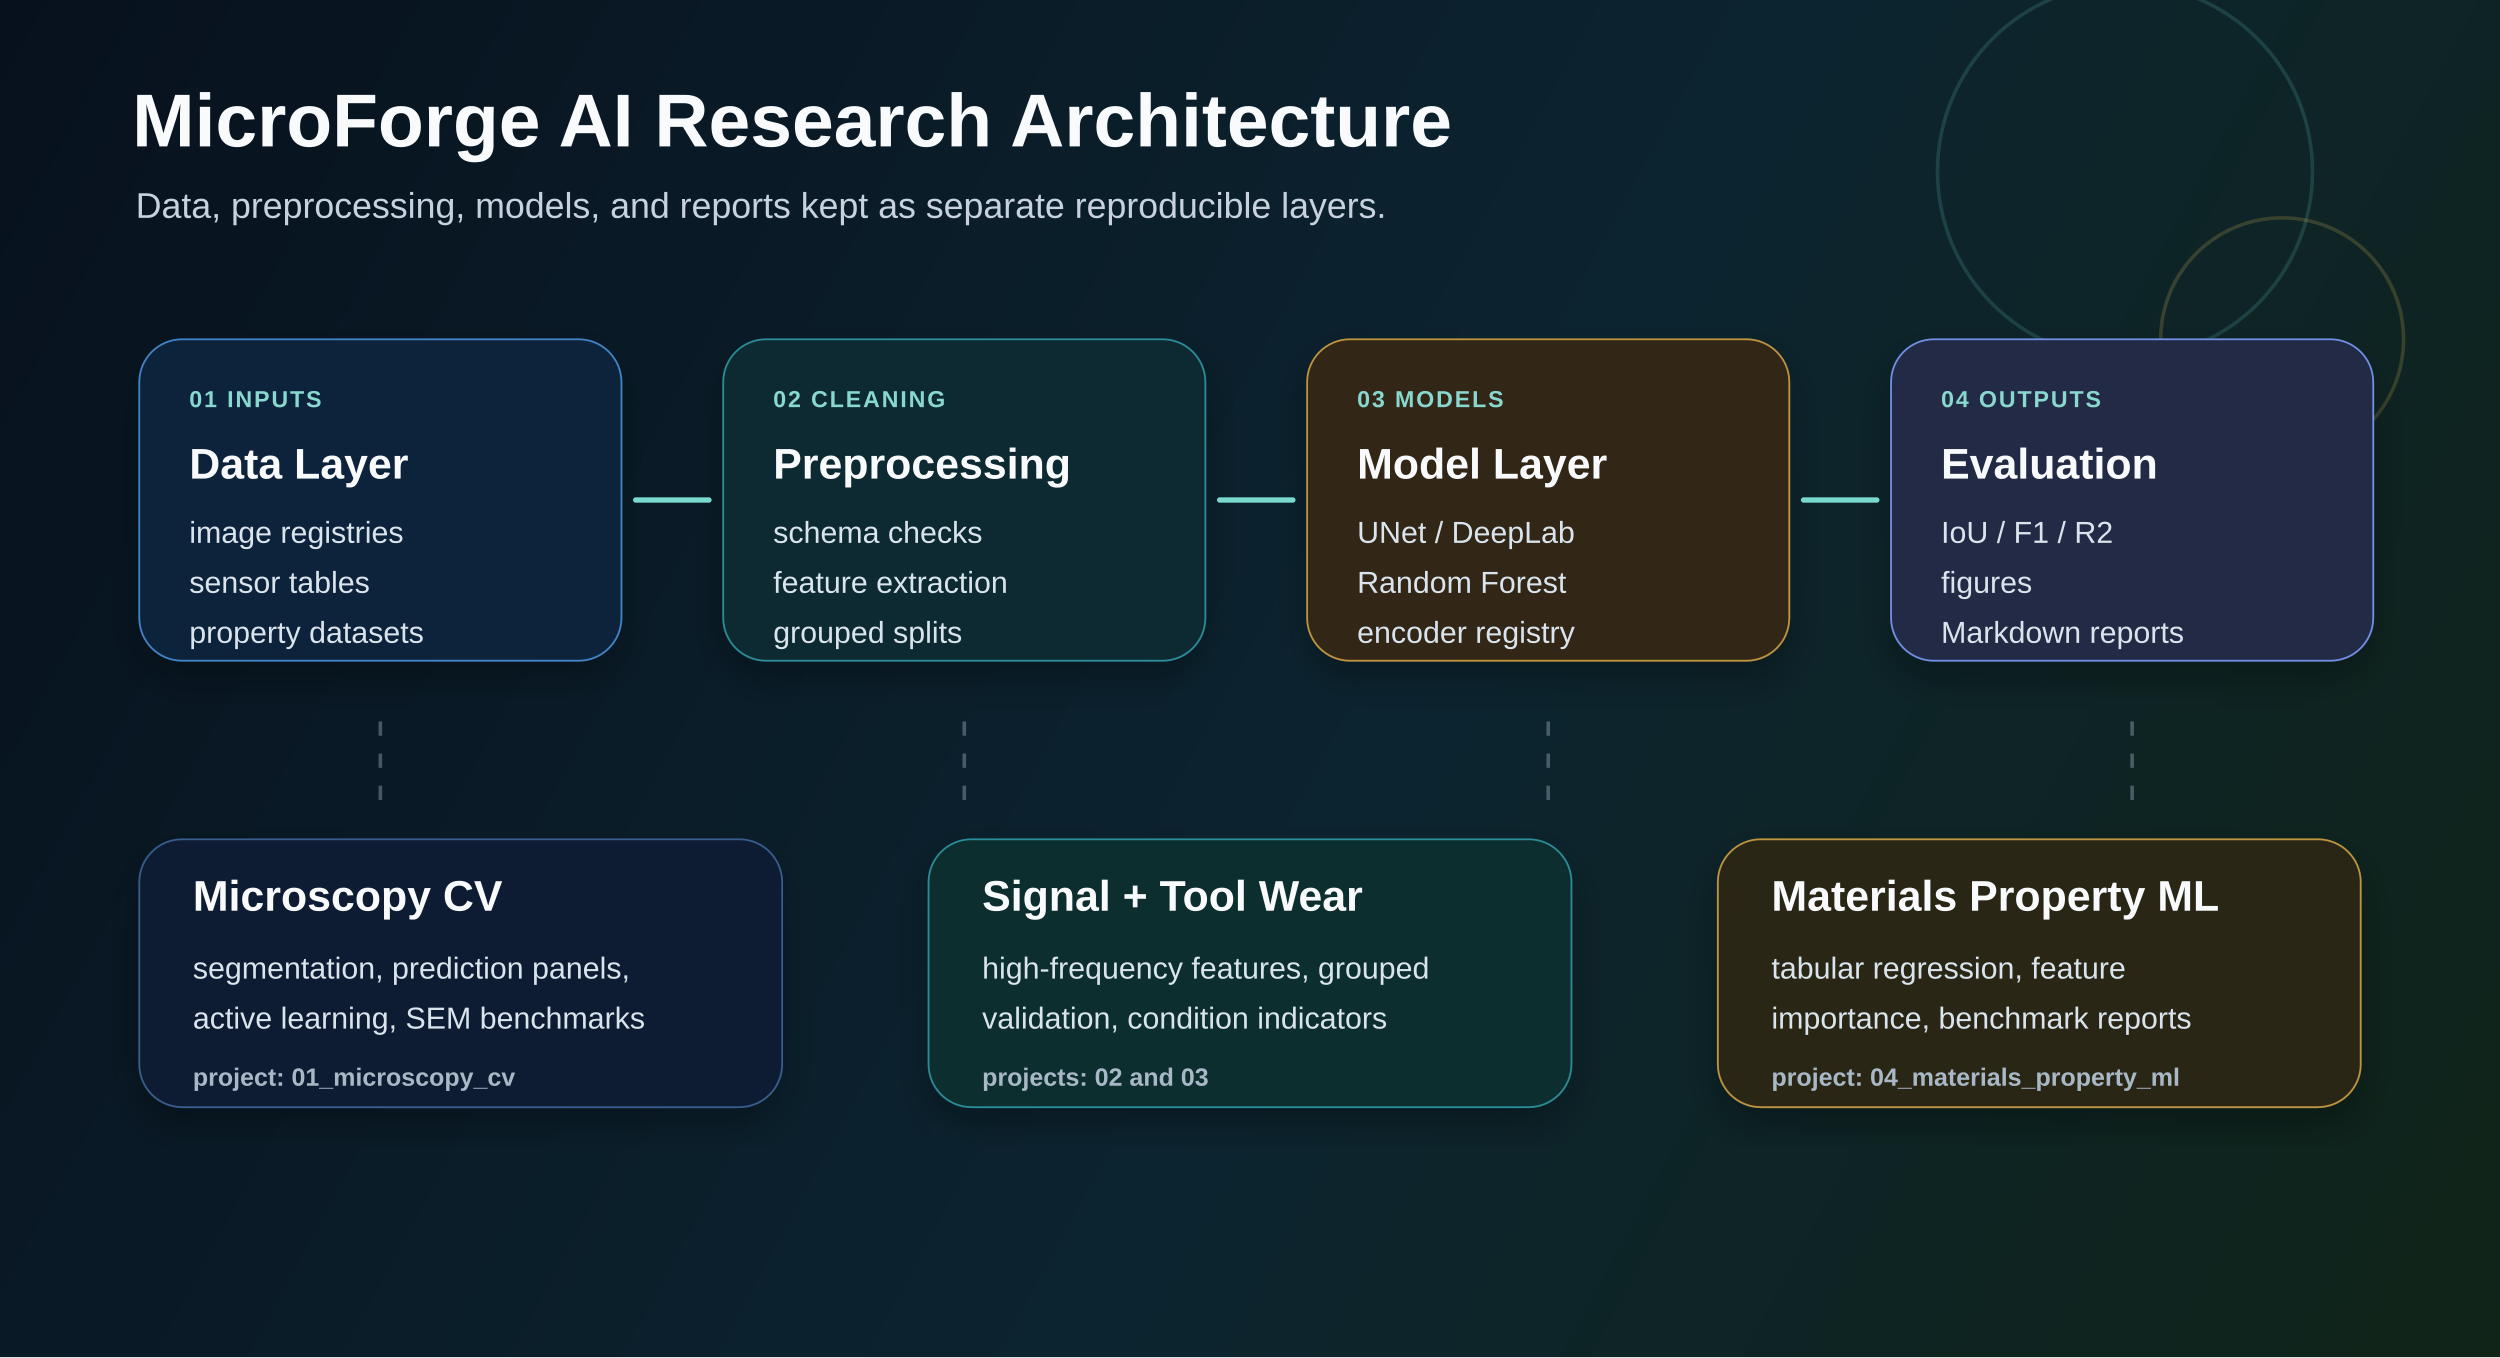
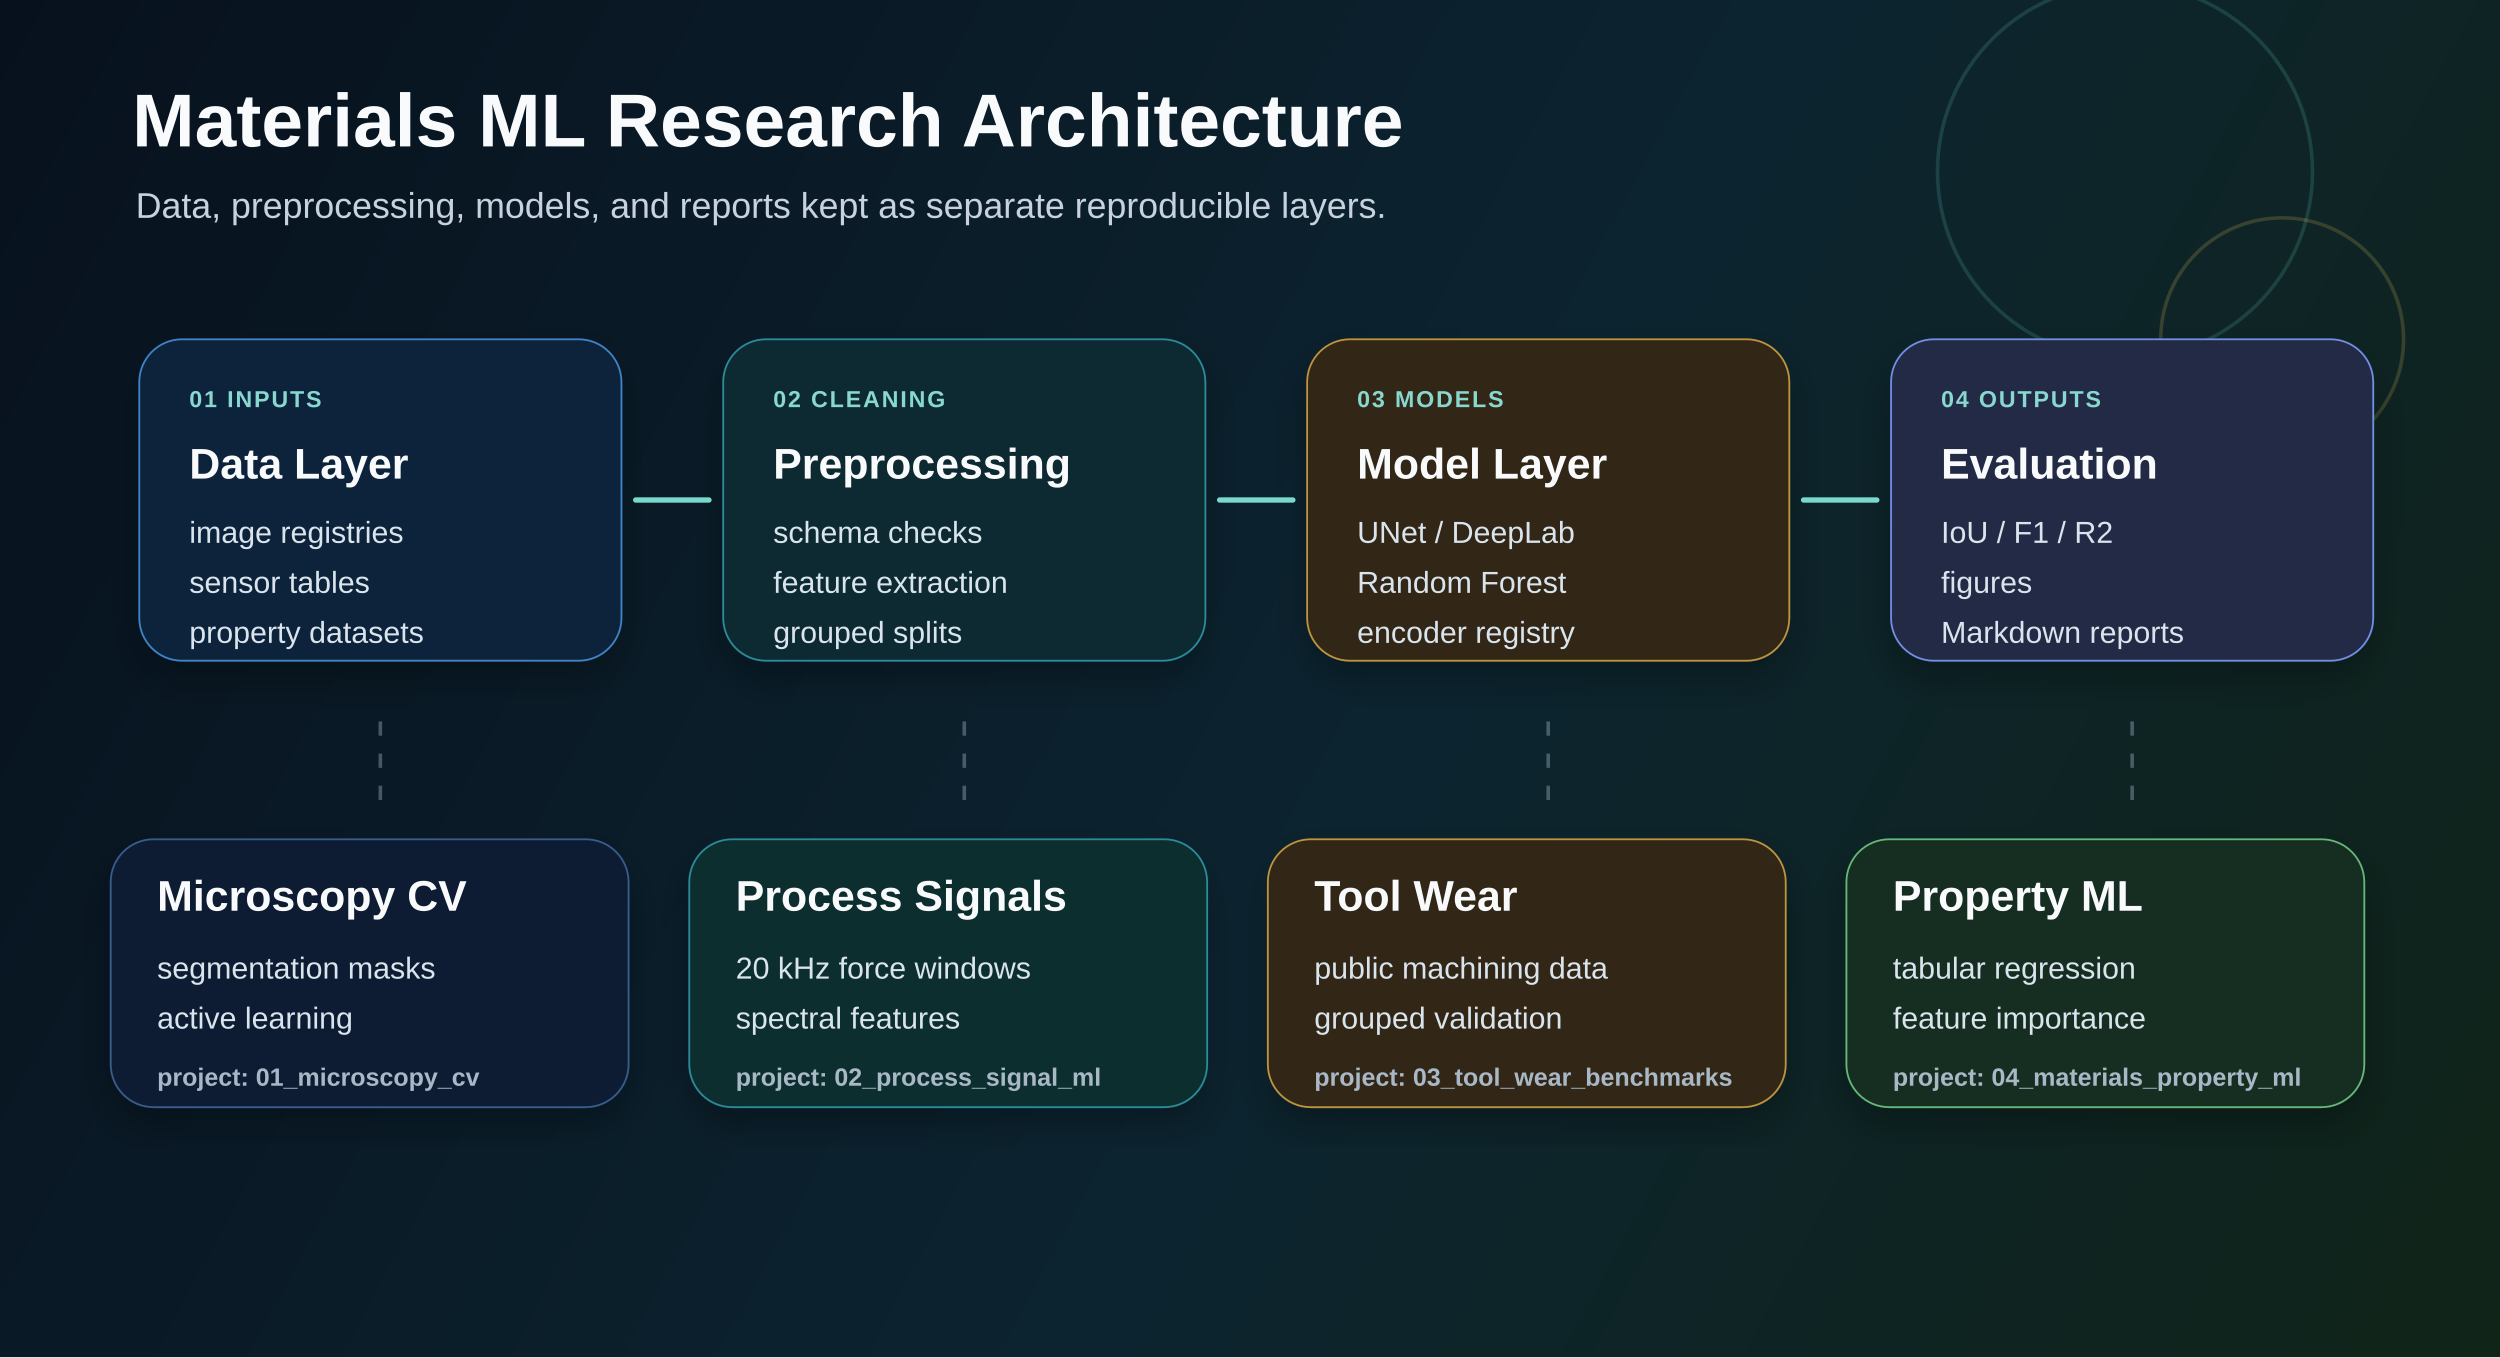
<svg xmlns="http://www.w3.org/2000/svg" width="1400" height="760" viewBox="0 0 1400 760" fill="none">
  <defs>
    <linearGradient id="bg" x1="0" y1="0" x2="1400" y2="760" gradientUnits="userSpaceOnUse">
      <stop stop-color="#07111D" />
      <stop offset="0.55" stop-color="#0C2430" />
      <stop offset="1" stop-color="#102418" />
    </linearGradient>
    <filter id="shadow" x="-15%" y="-15%" width="130%" height="130%">
      <feDropShadow dx="0" dy="10" stdDeviation="10" flood-color="#000000" flood-opacity="0.28" />
    </filter>
    <style>
      .title{font:700 42px Segoe UI,Arial,sans-serif;fill:#F8FAFC}
      .subtitle{font:500 20px Segoe UI,Arial,sans-serif;fill:#C7D2DE}
      .section{font:700 24px Segoe UI,Arial,sans-serif;fill:#F8FAFC}
      .body{font:500 17px Segoe UI,Arial,sans-serif;fill:#D9E4EC}
      .tag{font:700 13px Segoe UI,Arial,sans-serif;letter-spacing:.08em;fill:#88D8CF}
      .small{font:600 14px Segoe UI,Arial,sans-serif;fill:#A9B8C6}
      .card{rx:24;filter:url(#shadow)}
      .line{stroke:#7AD9CF;stroke-width:3;stroke-linecap:round}
      .muted{stroke:#91A3B5;stroke-width:2;stroke-opacity:.45;stroke-dasharray:8 10}
    </style>
  </defs>
  <rect width="1400" height="760" fill="url(#bg)" />
  <circle cx="1190" cy="96" r="105" stroke="#6CE5D5" stroke-opacity=".16" stroke-width="2" />
  <circle cx="1278" cy="190" r="68" stroke="#F4C95D" stroke-opacity=".18" stroke-width="2" />
-   <text x="74" y="82" class="title">MicroForge AI Research Architecture</text>
+   <text x="74" y="82" class="title">Materials ML Research Architecture</text>
  <text x="76" y="122" class="subtitle">Data, preprocessing, models, and reports kept as separate reproducible layers.</text>
  <rect x="78" y="190" width="270" height="180" class="card" fill="#10243A" stroke="#3F83C6" />
  <text x="106" y="228" class="tag">01 INPUTS</text>
  <text x="106" y="268" class="section">Data Layer</text>
  <text x="106" y="304" class="body">image registries</text>
  <text x="106" y="332" class="body">sensor tables</text>
  <text x="106" y="360" class="body">property datasets</text>
  <rect x="405" y="190" width="270" height="180" class="card" fill="#102B31" stroke="#2B8C99" />
  <text x="433" y="228" class="tag">02 CLEANING</text>
  <text x="433" y="268" class="section">Preprocessing</text>
  <text x="433" y="304" class="body">schema checks</text>
  <text x="433" y="332" class="body">feature extraction</text>
  <text x="433" y="360" class="body">grouped splits</text>
  <rect x="732" y="190" width="270" height="180" class="card" fill="#302815" stroke="#BE9440" />
  <text x="760" y="228" class="tag">03 MODELS</text>
  <text x="760" y="268" class="section">Model Layer</text>
  <text x="760" y="304" class="body">UNet / DeepLab</text>
  <text x="760" y="332" class="body">Random Forest</text>
  <text x="760" y="360" class="body">encoder registry</text>
  <rect x="1059" y="190" width="270" height="180" class="card" fill="#202944" stroke="#728FE4" />
  <text x="1087" y="228" class="tag">04 OUTPUTS</text>
  <text x="1087" y="268" class="section">Evaluation</text>
  <text x="1087" y="304" class="body">IoU / F1 / R2</text>
  <text x="1087" y="332" class="body">figures</text>
  <text x="1087" y="360" class="body">Markdown reports</text>
  <path d="M356 280 H397" class="line" />
  <path d="M683 280 H724" class="line" />
  <path d="M1010 280 H1051" class="line" />
  <path d="M213 404 V454" class="muted" />
  <path d="M540 404 V454" class="muted" />
  <path d="M867 404 V454" class="muted" />
  <path d="M1194 404 V454" class="muted" />
-   <rect x="78" y="470" width="360" height="150" class="card" fill="#0D1F32" stroke="#385C8C" />
-   <text x="108" y="510" class="section">Microscopy CV</text>
-   <text x="108" y="548" class="body">segmentation, prediction panels,</text>
-   <text x="108" y="576" class="body">active learning, SEM benchmarks</text>
-   <text x="108" y="608" class="small">project: 01_microscopy_cv</text>
-   <rect x="520" y="470" width="360" height="150" class="card" fill="#102D2D" stroke="#2B8C99" />
-   <text x="550" y="510" class="section">Signal + Tool Wear</text>
-   <text x="550" y="548" class="body">high-frequency features, grouped</text>
-   <text x="550" y="576" class="body">validation, condition indicators</text>
-   <text x="550" y="608" class="small">projects: 02 and 03</text>
-   <rect x="962" y="470" width="360" height="150" class="card" fill="#2C2818" stroke="#BE9440" />
-   <text x="992" y="510" class="section">Materials Property ML</text>
-   <text x="992" y="548" class="body">tabular regression, feature</text>
-   <text x="992" y="576" class="body">importance, benchmark reports</text>
-   <text x="992" y="608" class="small">project: 04_materials_property_ml</text>
+   <rect x="62" y="470" width="290" height="150" class="card" fill="#0D1F32" stroke="#385C8C" />
+   <text x="88" y="510" class="section">Microscopy CV</text>
+   <text x="88" y="548" class="body">segmentation masks</text>
+   <text x="88" y="576" class="body">active learning</text>
+   <text x="88" y="608" class="small">project: 01_microscopy_cv</text>
+   <rect x="386" y="470" width="290" height="150" class="card" fill="#102D2D" stroke="#2B8C99" />
+   <text x="412" y="510" class="section">Process Signals</text>
+   <text x="412" y="548" class="body">20 kHz force windows</text>
+   <text x="412" y="576" class="body">spectral features</text>
+   <text x="412" y="608" class="small">project: 02_process_signal_ml</text>
+   <rect x="710" y="470" width="290" height="150" class="card" fill="#302815" stroke="#BE9440" />
+   <text x="736" y="510" class="section">Tool Wear</text>
+   <text x="736" y="548" class="body">public machining data</text>
+   <text x="736" y="576" class="body">grouped validation</text>
+   <text x="736" y="608" class="small">project: 03_tool_wear_benchmarks</text>
+   <rect x="1034" y="470" width="290" height="150" class="card" fill="#172E20" stroke="#66B879" />
+   <text x="1060" y="510" class="section">Property ML</text>
+   <text x="1060" y="548" class="body">tabular regression</text>
+   <text x="1060" y="576" class="body">feature importance</text>
+   <text x="1060" y="608" class="small">project: 04_materials_property_ml</text>
</svg>
